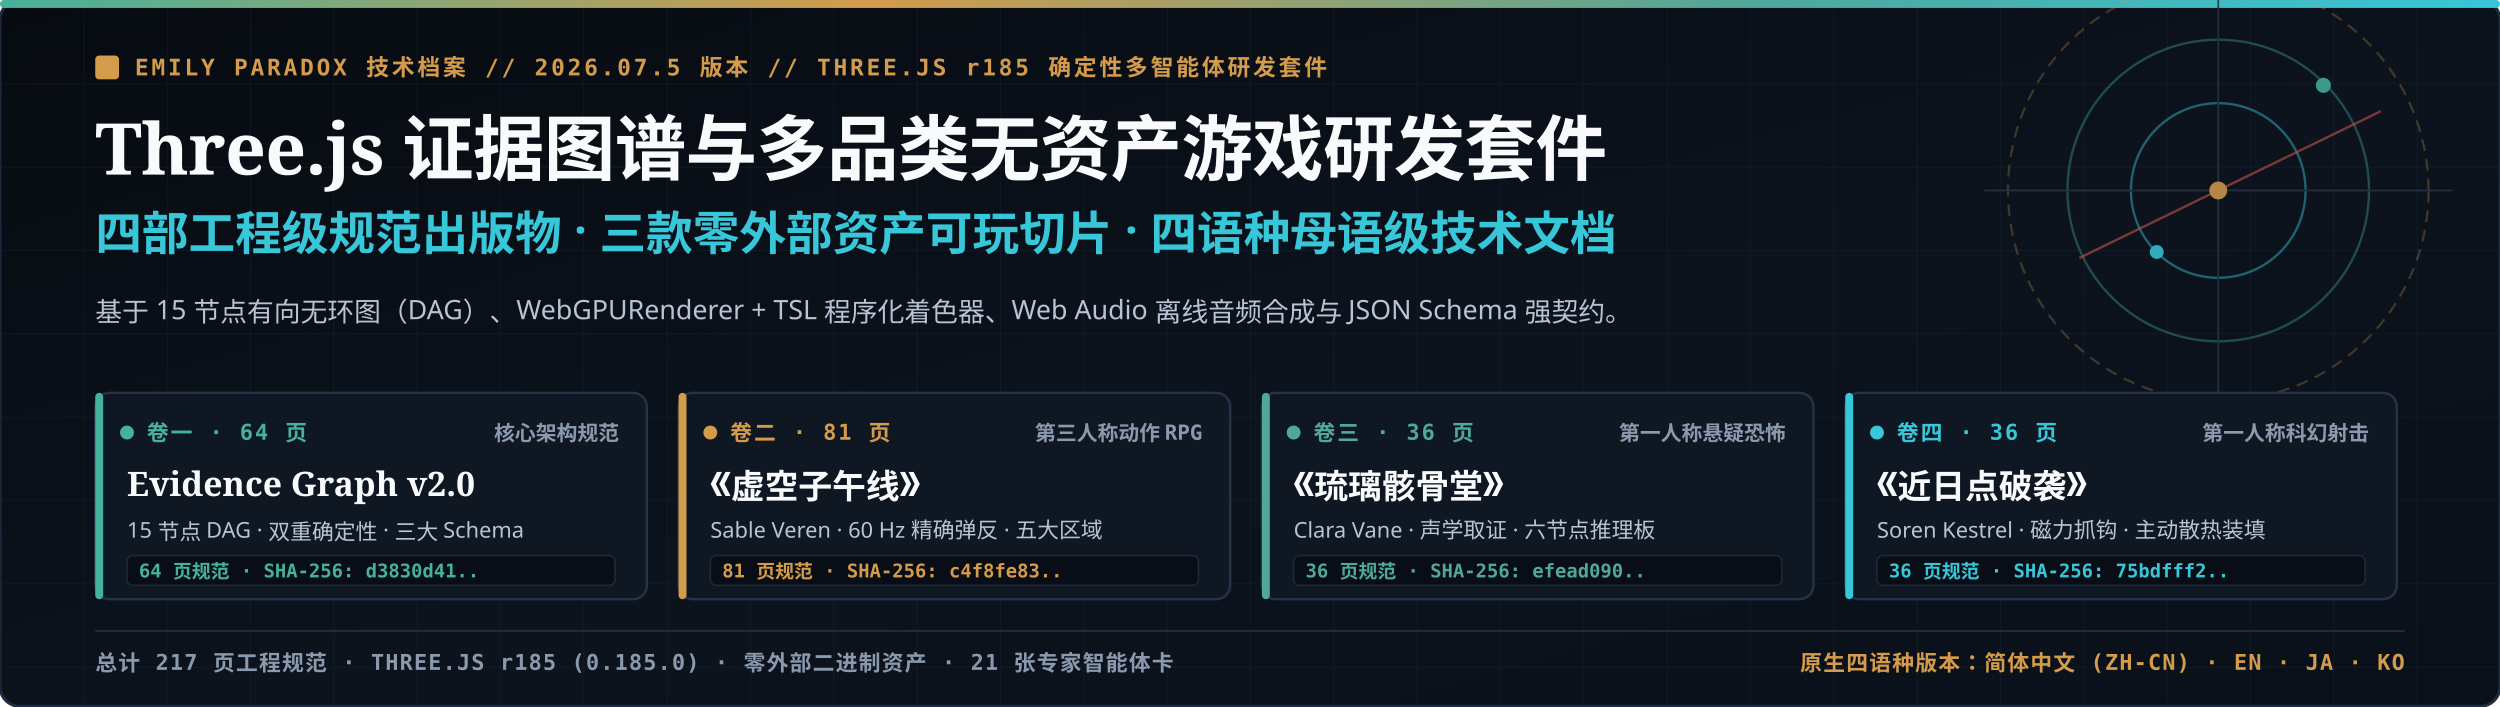
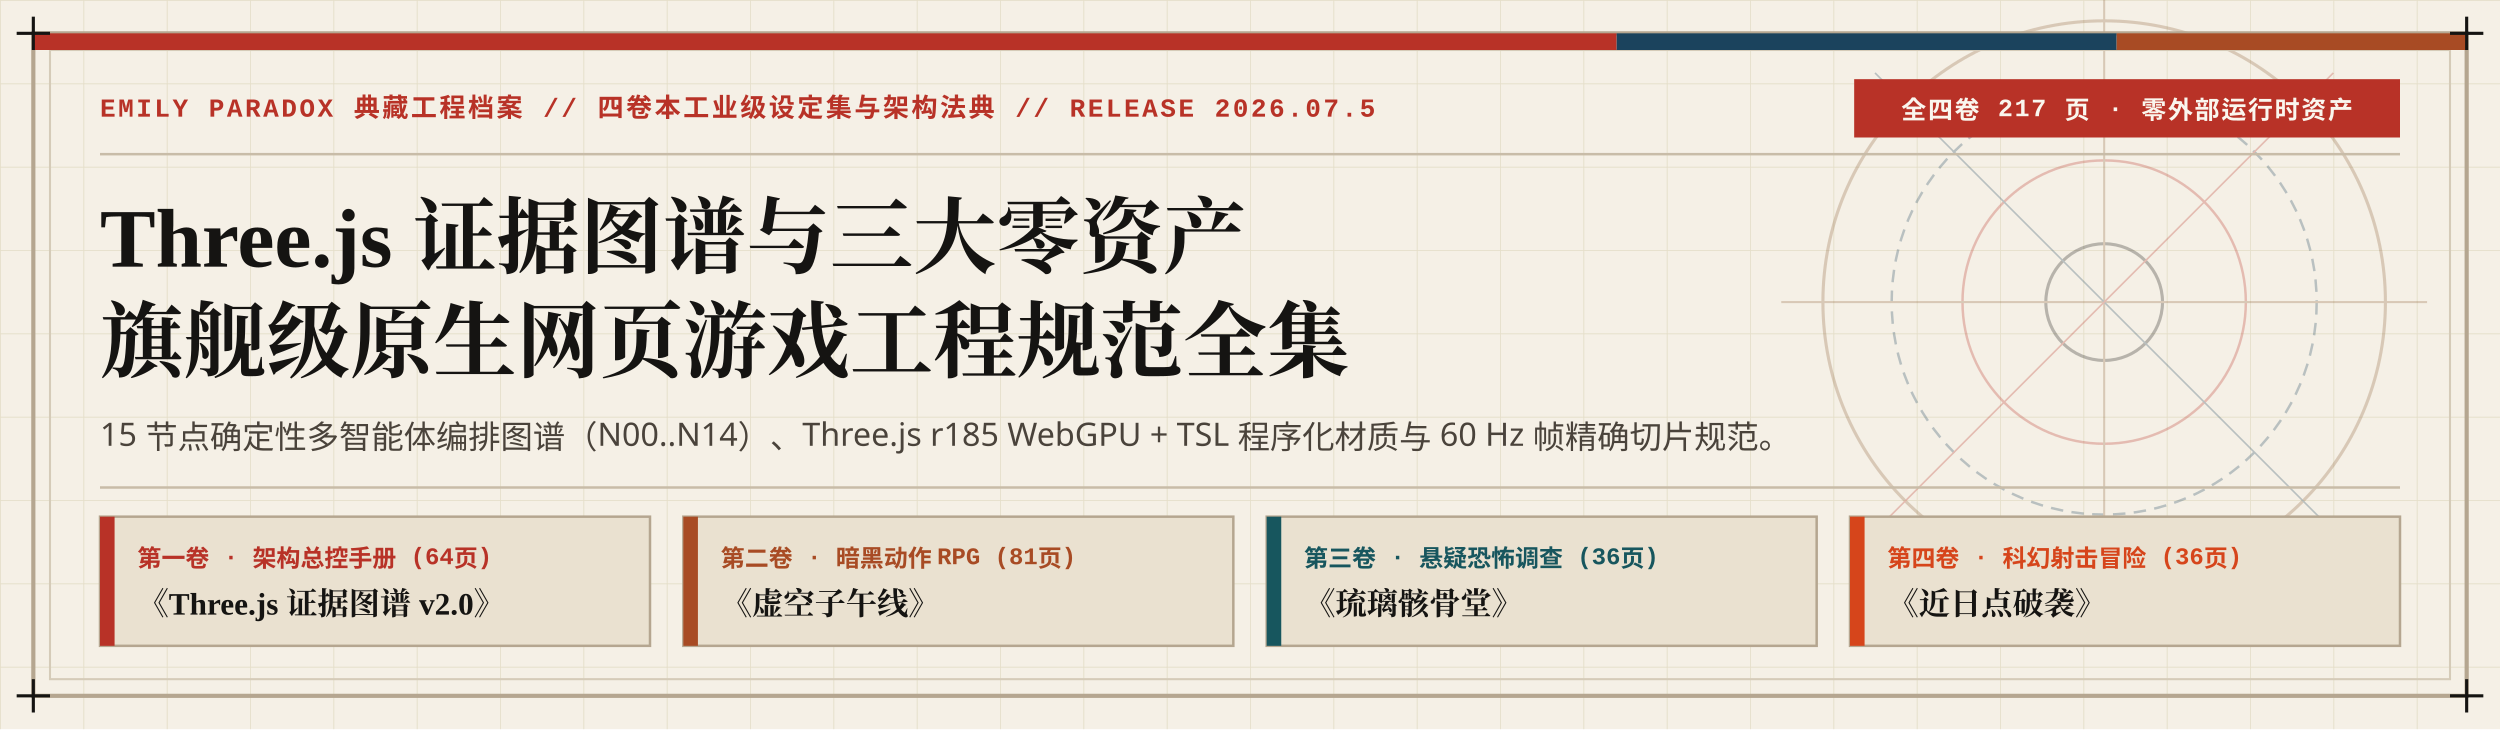
- <svg xmlns="http://www.w3.org/2000/svg" viewBox="0 0 1260 356" width="100%" role="img" aria-label="Three.js 证据图谱与多品类无资产游戏研发套件 - 四部工程级规范出版物 · 三款零外部资产可玩切片 · 四语种母语级技术文档">
+ <svg xmlns="http://www.w3.org/2000/svg" viewBox="0 0 1200 350" width="100%" height="100%">
  <defs>
-     <linearGradient id="bgGrad" x1="0%" y1="0%" x2="100%" y2="100%">
-       <stop offset="0%" stop-color="#070B11" />
-       <stop offset="55%" stop-color="#0C131D" />
-       <stop offset="100%" stop-color="#091019" />
-     </linearGradient>
-     <linearGradient id="goldCyan" x1="0%" y1="0%" x2="100%" y2="0%">
-       <stop offset="0%" stop-color="#45B29D" />
-       <stop offset="35%" stop-color="#D49B4B" />
-       <stop offset="70%" stop-color="#4FA89B" />
-       <stop offset="100%" stop-color="#38C6D9" />
-     </linearGradient>
-     <pattern id="archGrid" width="42" height="42" patternUnits="userSpaceOnUse">
-       <path d="M 42 0 L 0 0 0 42" fill="none" stroke="#162232" stroke-width="0.7" stroke-opacity="0.65" />
+     <pattern id="vellum-grid-zh-CN" width="40" height="40" patternUnits="userSpaceOnUse">
+       <path d="M 40 0 L 0 0 0 40" fill="none" stroke="#E5DEC9" stroke-width="0.8" />
    </pattern>
  </defs>
-   <rect width="1260" height="356" rx="10" fill="url(#bgGrad)" stroke="#1E2D40" stroke-width="1.5" />
-   <rect width="1260" height="356" rx="10" fill="url(#archGrid)" />
-   <rect x="0" y="0" width="1260" height="4" rx="2" fill="url(#goldCyan)" />
-   <g transform="translate(1118, 96)" opacity="0.85">
-     <circle cx="0" cy="0" r="106" fill="none" stroke="#D49B4B" stroke-width="1.1" stroke-opacity="0.32" stroke-dasharray="6 4" />
-     <circle cx="0" cy="0" r="76" fill="none" stroke="#45B29D" stroke-width="1.2" stroke-opacity="0.42" />
-     <circle cx="0" cy="0" r="44" fill="none" stroke="#38C6D9" stroke-width="1.2" stroke-opacity="0.52" />
-     <line x1="-118" y1="0" x2="118" y2="0" stroke="#243447" stroke-width="0.9" />
-     <line x1="0" y1="-118" x2="0" y2="118" stroke="#243447" stroke-width="0.9" />
-     <line x1="-70" y1="34" x2="82" y2="-40" stroke="#D8564A" stroke-width="1.2" stroke-opacity="0.65" />
-     <circle cx="0" cy="0" r="4.5" fill="#D49B4B" />
-     <circle cx="53" cy="-53" r="3.8" fill="#45B29D" />
-     <circle cx="-31" cy="31" r="3.5" fill="#38C6D9" />
+   <rect width="1200" height="350" fill="#F5F0E6" />
+   <rect width="1200" height="350" fill="url(#vellum-grid-zh-CN)" />
+   <g transform="translate(1010, 145)" opacity="0.28">
+     <circle cx="0" cy="0" r="135" fill="none" stroke="#8C6239" stroke-width="1.5" />
+     <circle cx="0" cy="0" r="102" fill="none" stroke="#1B435D" stroke-width="1.2" stroke-dasharray="6 4" />
+     <circle cx="0" cy="0" r="68" fill="none" stroke="#B83227" stroke-width="1.2" />
+     <circle cx="0" cy="0" r="28" fill="none" stroke="#151412" stroke-width="1.5" />
+     <line x1="-155" y1="0" x2="155" y2="0" stroke="#8C6239" stroke-width="1" />
+     <line x1="0" y1="-155" x2="0" y2="155" stroke="#8C6239" stroke-width="1" />
+     <line x1="-110" y1="-110" x2="110" y2="110" stroke="#1B435D" stroke-width="0.8" />
+     <line x1="-110" y1="110" x2="110" y2="-110" stroke="#B83227" stroke-width="0.8" />
  </g>
-   <rect x="48" y="28" width="12" height="12" rx="2" fill="#D49B4B" />
-   <text x="68" y="38" fill="#D49B4B" font-family="'JetBrains Mono', Consolas, 'PingFang SC', 'Microsoft YaHei', monospace" font-size="11.5" font-weight="700" letter-spacing="1.4">EMILY PARADOX 技术档案 // 2026.07.5 版本 // THREE.JS r185 确定性多智能体研发套件</text>
-   <text x="48" y="88" fill="#F8FAFC" font-family="'Noto Serif SC', 'Source Han Serif SC', 'Songti SC', 'STSong', serif" font-size="36" font-weight="700" letter-spacing="-0.3">Three.js 证据图谱与多品类无资产游戏研发套件</text>
-   <text x="48" y="126" fill="#38C6D9" font-family="'Noto Serif SC', 'Source Han Serif SC', 'Songti SC', 'STSong', serif" font-size="23.5" font-weight="600">四部工程级规范出版物 · 三款零外部资产可玩切片 · 四语种母语级技术文档</text>
-   <text x="48" y="162" fill="#B8C4D4" font-family="'PingFang SC', 'HarmonyOS Sans SC', 'Noto Sans SC', 'Microsoft YaHei', sans-serif" font-size="13.5" font-weight="400">基于 15 节点有向无环图（DAG）、WebGPURenderer + TSL 程序化着色器、Web Audio 离线音频合成与 JSON Schema 强契约。</text>
-   <g transform="translate(48, 198)">
-     <rect x="0" y="0" width="278" height="104" rx="7" fill="#0F1723" stroke="#243347" stroke-width="1.2" />
-     <rect x="0" y="0" width="4" height="104" rx="2" fill="#45B29D" />
-     <circle cx="16" cy="20" r="3.5" fill="#45B29D" />
-     <text x="26" y="24" fill="#45B29D" font-family="'JetBrains Mono', Consolas, 'PingFang SC', 'Microsoft YaHei', monospace" font-size="11" font-weight="700" letter-spacing="1.0">卷一 · 64 页</text>
-     <text x="264" y="24" fill="#8A99AD" font-family="'JetBrains Mono', Consolas, 'PingFang SC', 'Microsoft YaHei', monospace" font-size="10.5" font-weight="600" text-anchor="end">核心架构规范</text>
-     <text x="16" y="52" fill="#F8FAFC" font-family="'Noto Serif SC', 'Source Han Serif SC', 'Songti SC', 'STSong', serif" font-size="17" font-weight="700">Evidence Graph v2.0</text>
-     <text x="16" y="73" fill="#B8C4D4" font-family="'PingFang SC', 'HarmonyOS Sans SC', 'Noto Sans SC', 'Microsoft YaHei', sans-serif" font-size="11" font-weight="500">15 节点 DAG · 双重确定性 · 三大 Schema</text>
-     <rect x="16" y="82" width="246" height="15" rx="3" fill="#090E16" stroke="#1C293A" stroke-width="0.8" />
-     <text x="22" y="93" fill="#45B29D" font-family="'JetBrains Mono', Consolas, 'PingFang SC', 'Microsoft YaHei', monospace" font-size="9.5" font-weight="600">64 页规范 · SHA-256: d3830d41..</text>
+   <rect x="16" y="16" width="1168" height="318" fill="none" stroke="#B5A690" stroke-width="2" />
+   <rect x="24" y="24" width="1152" height="302" fill="none" stroke="#D5CBB8" stroke-width="1" />
+   <rect x="16" y="16" width="760" height="8" fill="#B83227" />
+   <rect x="776" y="16" width="240" height="8" fill="#1B435D" />
+   <rect x="1016" y="16" width="168" height="8" fill="#A84B24" />
+   <g stroke="#151412" stroke-width="1.5">
+     <path d="M 8 16 L 24 16 M 16 8 L 16 24" />
+     <path d="M 1176 16 L 1192 16 M 1184 8 L 1184 24" />
+     <path d="M 8 334 L 24 334 M 16 326 L 16 342" />
+     <path d="M 1176 334 L 1192 334 M 1184 326 L 1184 342" />
  </g>
-   <g transform="translate(342, 198)">
-     <rect x="0" y="0" width="278" height="104" rx="7" fill="#0F1723" stroke="#243347" stroke-width="1.2" />
-     <rect x="0" y="0" width="4" height="104" rx="2" fill="#D49B4B" />
-     <circle cx="16" cy="20" r="3.5" fill="#D49B4B" />
-     <text x="26" y="24" fill="#D49B4B" font-family="'JetBrains Mono', Consolas, 'PingFang SC', 'Microsoft YaHei', monospace" font-size="11" font-weight="700" letter-spacing="1.0">卷二 · 81 页</text>
-     <text x="264" y="24" fill="#8A99AD" font-family="'JetBrains Mono', Consolas, 'PingFang SC', 'Microsoft YaHei', monospace" font-size="10.5" font-weight="600" text-anchor="end">第三人称动作 RPG</text>
-     <text x="16" y="52" fill="#F8FAFC" font-family="'Noto Serif SC', 'Source Han Serif SC', 'Songti SC', 'STSong', serif" font-size="17" font-weight="700">《虚空子午线》</text>
-     <text x="16" y="73" fill="#B8C4D4" font-family="'PingFang SC', 'HarmonyOS Sans SC', 'Noto Sans SC', 'Microsoft YaHei', sans-serif" font-size="11" font-weight="500">Sable Veren · 60 Hz 精确弹反 · 五大区域</text>
-     <rect x="16" y="82" width="246" height="15" rx="3" fill="#090E16" stroke="#1C293A" stroke-width="0.8" />
-     <text x="22" y="93" fill="#D49B4B" font-family="'JetBrains Mono', Consolas, 'PingFang SC', 'Microsoft YaHei', monospace" font-size="9.5" font-weight="600">81 页规范 · SHA-256: c4f8fe83..</text>
+   <text x="48" y="56" font-family="'Consolas', 'JetBrains Mono', 'SFMono-Regular', 'Courier New', monospace" font-size="12.5" font-weight="700" fill="#B83227" letter-spacing="1.2">EMILY PARADOX 典藏工程档案  //  四卷本工业级设定集与架构法典  //  RELEASE 2026.07.5</text>
+   <rect x="890" y="38" width="262" height="28" fill="#B83227" />
+   <text x="1021" y="57" text-anchor="middle" font-family="'Consolas', 'JetBrains Mono', 'SFMono-Regular', 'Courier New', monospace" font-size="12" font-weight="700" fill="#FAF6EE" letter-spacing="0.8">全四卷 217 页 · 零外部运行时资产</text>
+   <line x1="48" y1="74" x2="1152" y2="74" stroke="#C8BCA8" stroke-width="1.2" />
+   <text x="48" y="128" font-family="'Georgia', 'Times New Roman', 'Noto Serif CJK SC', 'Source Han Serif SC', 'Yu Mincho', 'Hiragino Mincho ProN', 'Batang', serif" font-size="40" font-weight="700" fill="#151412">Three.js 证据图谱与三大零资产</text>
+   <text x="48" y="178" font-family="'Georgia', 'Times New Roman', 'Noto Serif CJK SC', 'Source Han Serif SC', 'Yu Mincho', 'Hiragino Mincho ProN', 'Batang', serif" font-size="40" font-weight="700" fill="#151412">旗舰级原生网页游戏工程规范全集</text>
+   <text x="48" y="214" font-family="'Segoe UI', -apple-system, 'PingFang SC', 'Microsoft YaHei', 'Hiragino Sans', 'Yu Gothic', 'Malgun Gothic', sans-serif" font-size="15.5" font-weight="500" fill="#4A433B">15 节点确定性多智能体编排图谱（N00..N14）、Three.js r185 WebGPU + TSL 程序化材质与 60 Hz 帧精确切片规范。</text>
+   <line x1="48" y1="234" x2="1152" y2="234" stroke="#C8BCA8" stroke-width="1.2" />
+   <g transform="translate(48, 248)">
+     <rect x="0" y="0" width="264" height="62" fill="#EAE1D0" stroke="#B5A690" stroke-width="1.2" />
+     <rect x="0" y="0" width="7" height="62" fill="#B83227" />
+     <text x="18" y="24" font-family="'Consolas', 'JetBrains Mono', 'SFMono-Regular', 'Courier New', monospace" font-size="11.5" font-weight="700" fill="#B83227">第一卷 · 架构总控手册 (64页)</text>
+     <text x="18" y="47" font-family="'Georgia', 'Times New Roman', 'Noto Serif CJK SC', 'Source Han Serif SC', 'Yu Mincho', 'Hiragino Mincho ProN', 'Batang', serif" font-size="15" font-weight="700" fill="#151412">《Three.js 证据图谱 v2.0》</text>
  </g>
-   <g transform="translate(636, 198)">
-     <rect x="0" y="0" width="278" height="104" rx="7" fill="#0F1723" stroke="#243347" stroke-width="1.2" />
-     <rect x="0" y="0" width="4" height="104" rx="2" fill="#4FA89B" />
-     <circle cx="16" cy="20" r="3.5" fill="#4FA89B" />
-     <text x="26" y="24" fill="#4FA89B" font-family="'JetBrains Mono', Consolas, 'PingFang SC', 'Microsoft YaHei', monospace" font-size="11" font-weight="700" letter-spacing="1.0">卷三 · 36 页</text>
-     <text x="264" y="24" fill="#8A99AD" font-family="'JetBrains Mono', Consolas, 'PingFang SC', 'Microsoft YaHei', monospace" font-size="10.5" font-weight="600" text-anchor="end">第一人称悬疑恐怖</text>
-     <text x="16" y="52" fill="#F8FAFC" font-family="'Noto Serif SC', 'Source Han Serif SC', 'Songti SC', 'STSong', serif" font-size="17" font-weight="700">《琉璃骸骨堂》</text>
-     <text x="16" y="73" fill="#B8C4D4" font-family="'PingFang SC', 'HarmonyOS Sans SC', 'Noto Sans SC', 'Microsoft YaHei', sans-serif" font-size="11" font-weight="500">Clara Vane · 声学取证 · 六节点推理板</text>
-     <rect x="16" y="82" width="246" height="15" rx="3" fill="#090E16" stroke="#1C293A" stroke-width="0.8" />
-     <text x="22" y="93" fill="#4FA89B" font-family="'JetBrains Mono', Consolas, 'PingFang SC', 'Microsoft YaHei', monospace" font-size="9.5" font-weight="600">36 页规范 · SHA-256: efead090..</text>
+   <g transform="translate(328, 248)">
+     <rect x="0" y="0" width="264" height="62" fill="#EAE1D0" stroke="#B5A690" stroke-width="1.2" />
+     <rect x="0" y="0" width="7" height="62" fill="#A84B24" />
+     <text x="18" y="24" font-family="'Consolas', 'JetBrains Mono', 'SFMono-Regular', 'Courier New', monospace" font-size="11.5" font-weight="700" fill="#A84B24">第二卷 · 暗黑动作 RPG (81页)</text>
+     <text x="18" y="47" font-family="'Georgia', 'Times New Roman', 'Noto Serif CJK SC', 'Source Han Serif SC', 'Yu Mincho', 'Hiragino Mincho ProN', 'Batang', serif" font-size="15" font-weight="700" fill="#151412">《虚空子午线》</text>
  </g>
-   <g transform="translate(930, 198)">
-     <rect x="0" y="0" width="278" height="104" rx="7" fill="#0F1723" stroke="#243347" stroke-width="1.2" />
-     <rect x="0" y="0" width="4" height="104" rx="2" fill="#38C6D9" />
-     <circle cx="16" cy="20" r="3.5" fill="#38C6D9" />
-     <text x="26" y="24" fill="#38C6D9" font-family="'JetBrains Mono', Consolas, 'PingFang SC', 'Microsoft YaHei', monospace" font-size="11" font-weight="700" letter-spacing="1.0">卷四 · 36 页</text>
-     <text x="264" y="24" fill="#8A99AD" font-family="'JetBrains Mono', Consolas, 'PingFang SC', 'Microsoft YaHei', monospace" font-size="10.5" font-weight="600" text-anchor="end">第一人称科幻射击</text>
-     <text x="16" y="52" fill="#F8FAFC" font-family="'Noto Serif SC', 'Source Han Serif SC', 'Songti SC', 'STSong', serif" font-size="17" font-weight="700">《近日点破袭》</text>
-     <text x="16" y="73" fill="#B8C4D4" font-family="'PingFang SC', 'HarmonyOS Sans SC', 'Noto Sans SC', 'Microsoft YaHei', sans-serif" font-size="11" font-weight="500">Soren Kestrel · 磁力抓钩 · 主动散热装填</text>
-     <rect x="16" y="82" width="246" height="15" rx="3" fill="#090E16" stroke="#1C293A" stroke-width="0.8" />
-     <text x="22" y="93" fill="#38C6D9" font-family="'JetBrains Mono', Consolas, 'PingFang SC', 'Microsoft YaHei', monospace" font-size="9.5" font-weight="600">36 页规范 · SHA-256: 75bdfff2..</text>
+   <g transform="translate(608, 248)">
+     <rect x="0" y="0" width="264" height="62" fill="#EAE1D0" stroke="#B5A690" stroke-width="1.2" />
+     <rect x="0" y="0" width="7" height="62" fill="#17565E" />
+     <text x="18" y="24" font-family="'Consolas', 'JetBrains Mono', 'SFMono-Regular', 'Courier New', monospace" font-size="11.5" font-weight="700" fill="#17565E">第三卷 · 悬疑恐怖调查 (36页)</text>
+     <text x="18" y="47" font-family="'Georgia', 'Times New Roman', 'Noto Serif CJK SC', 'Source Han Serif SC', 'Yu Mincho', 'Hiragino Mincho ProN', 'Batang', serif" font-size="15" font-weight="700" fill="#151412">《琉璃骸骨堂》</text>
  </g>
-   <line x1="48" y1="318" x2="1212" y2="318" stroke="#1E2C3E" stroke-width="1" />
-   <text x="48" y="338" fill="#8A99AD" font-family="'JetBrains Mono', Consolas, 'PingFang SC', 'Microsoft YaHei', monospace" font-size="11" font-weight="600" letter-spacing="0.6">总计 217 页工程规范 · THREE.JS r185 (0.185.0) · 零外部二进制资产 · 21 张专家智能体卡</text>
-   <text x="1212" y="338" fill="#D49B4B" font-family="'JetBrains Mono', Consolas, 'PingFang SC', 'Microsoft YaHei', monospace" font-size="11" font-weight="700" text-anchor="end" letter-spacing="0.6">原生四语种版本：简体中文 (ZH-CN) · EN · JA · KO</text>
+   <g transform="translate(888, 248)">
+     <rect x="0" y="0" width="264" height="62" fill="#EAE1D0" stroke="#B5A690" stroke-width="1.2" />
+     <rect x="0" y="0" width="7" height="62" fill="#D6451B" />
+     <text x="18" y="24" font-family="'Consolas', 'JetBrains Mono', 'SFMono-Regular', 'Courier New', monospace" font-size="11.5" font-weight="700" fill="#D6451B">第四卷 · 科幻射击冒险 (36页)</text>
+     <text x="18" y="47" font-family="'Georgia', 'Times New Roman', 'Noto Serif CJK SC', 'Source Han Serif SC', 'Yu Mincho', 'Hiragino Mincho ProN', 'Batang', serif" font-size="15" font-weight="700" fill="#151412">《近日点破袭》</text>
+   </g>
</svg>
